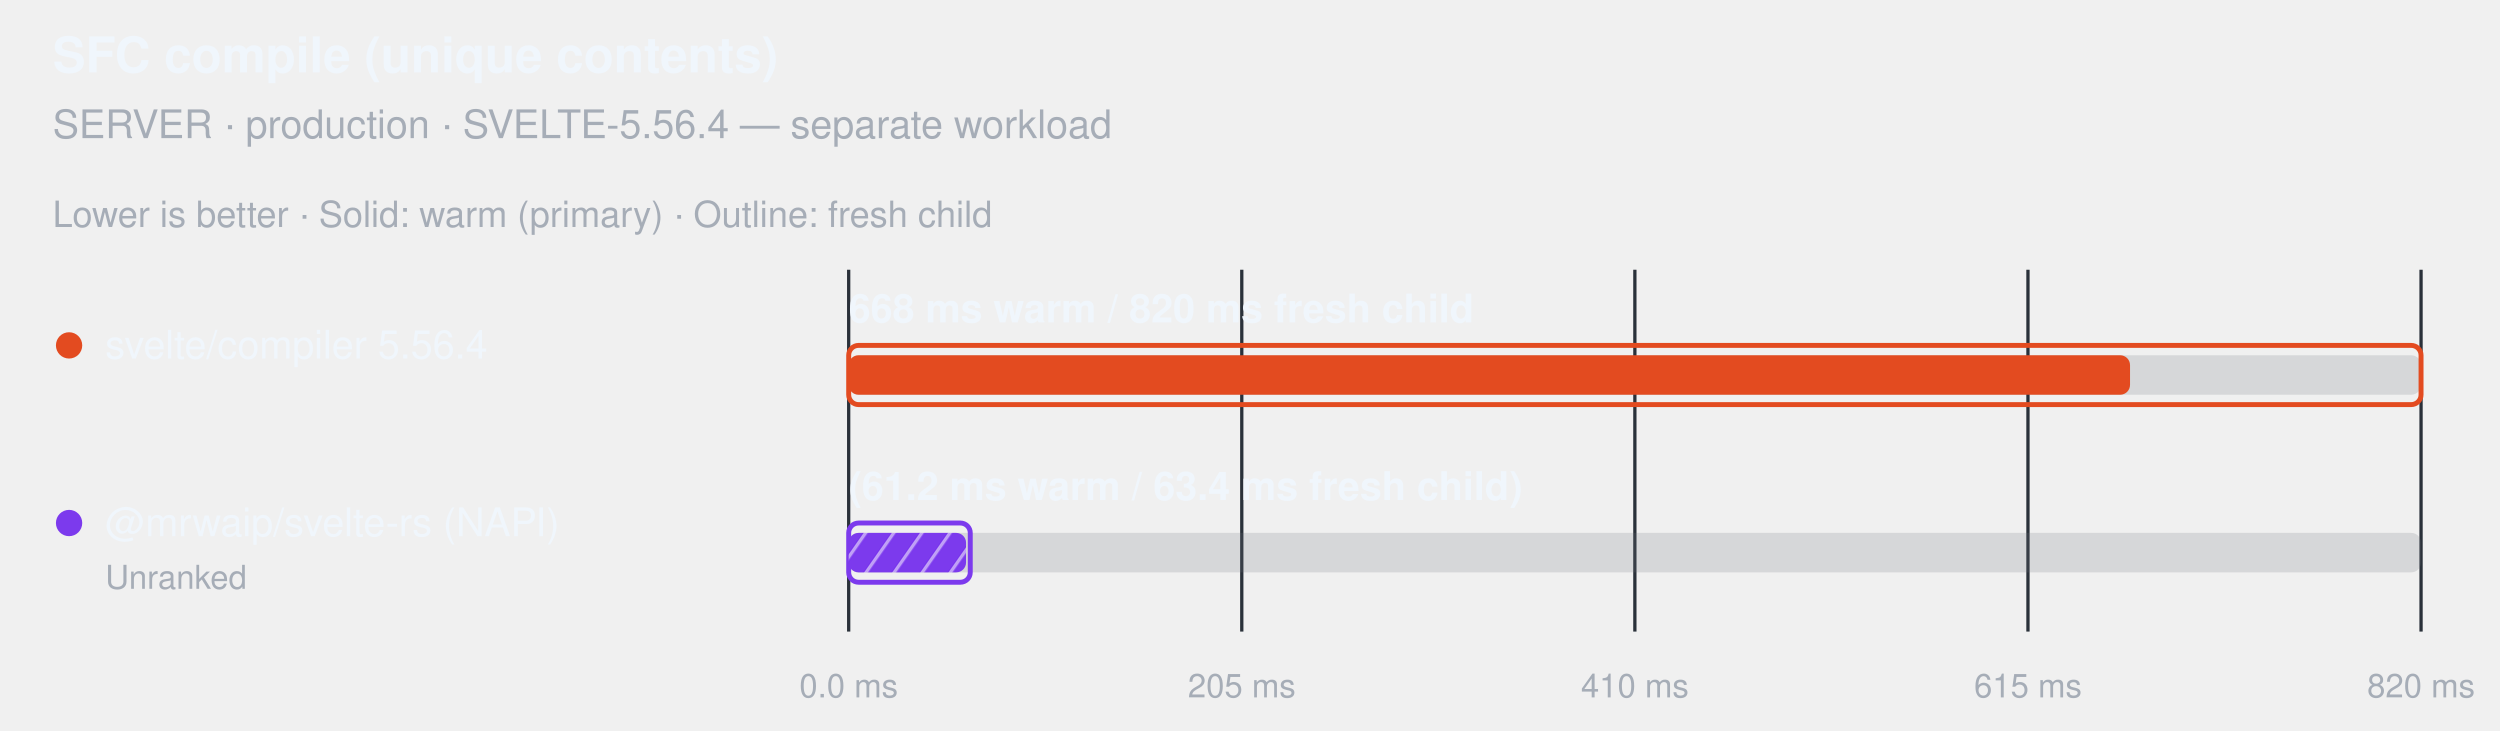
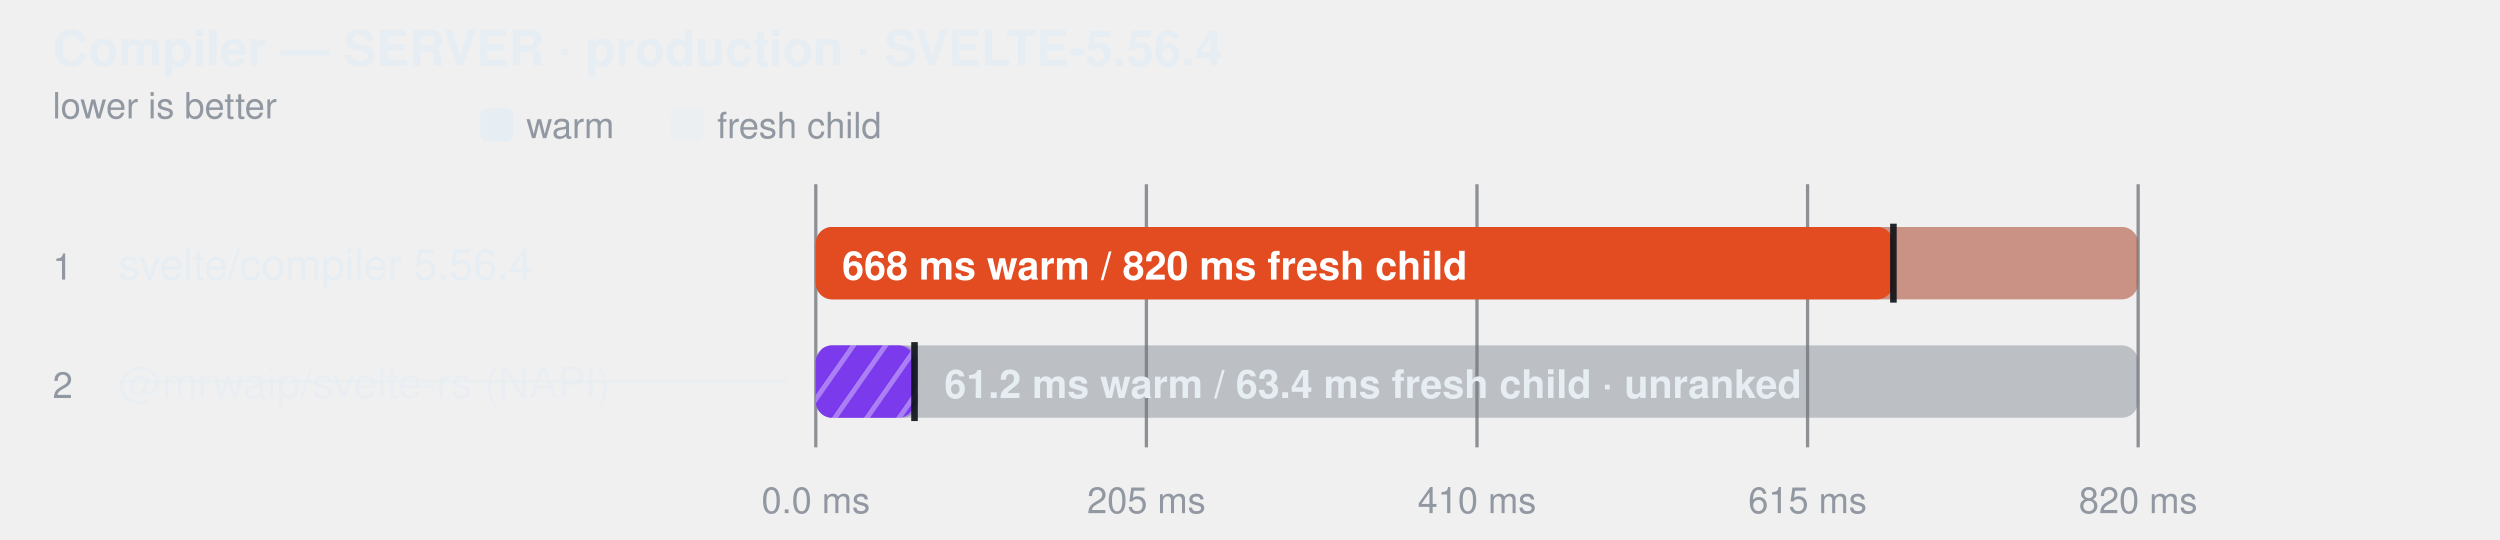
- <svg xmlns="http://www.w3.org/2000/svg" width="760" height="222" viewBox="0 0 760 222" role="img" aria-label="SFC compile (unique contents)">
-   <style>text{font-family:-apple-system,BlinkMacSystemFont,"Segoe UI",Helvetica,Arial,sans-serif;}</style>
-   <text x="16" y="22" fill="#f0f6fc" font-size="15" font-weight="600">SFC compile (unique contents)</text>
-   <text x="16" y="42" fill="#a6adb7" font-size="12">SERVER · production · SVELTE-5.56.4 — separate workload</text>
-   <text x="16" y="69" fill="#a6adb7" font-size="11">Lower is better · Solid: warm (primary) · Outline: fresh child</text>
-   <line x1="258" y1="82" x2="258" y2="192" stroke="#2a313a" />
-   <text x="258" y="212" fill="#a6adb7" font-size="10" text-anchor="middle">0.0 ms</text>
-   <line x1="377.5" y1="82" x2="377.5" y2="192" stroke="#2a313a" />
-   <text x="377.5" y="212" fill="#a6adb7" font-size="10" text-anchor="middle">205 ms</text>
-   <line x1="497" y1="82" x2="497" y2="192" stroke="#2a313a" />
-   <text x="497" y="212" fill="#a6adb7" font-size="10" text-anchor="middle">410 ms</text>
-   <line x1="616.5" y1="82" x2="616.5" y2="192" stroke="#2a313a" />
-   <text x="616.5" y="212" fill="#a6adb7" font-size="10" text-anchor="middle">615 ms</text>
-   <line x1="736" y1="82" x2="736" y2="192" stroke="#2a313a" />
-   <text x="736" y="212" fill="#a6adb7" font-size="10" text-anchor="middle">820 ms</text>
-   <g data-tool="svelte/compiler 5.56.4">
-     <circle cx="21" cy="105" r="4" fill="#e34b20" />
-     <text x="32" y="109" fill="#f0f6fc" font-size="12" font-weight="500">svelte/compiler 5.56.4</text>
-     <rect x="258" y="108" width="478" height="12" rx="3" fill="#6e768133" />
-     <rect data-series="fresh" x="258" y="105" width="478.00" height="18" rx="3" fill="none" stroke="#e34b20" stroke-width="1.5" />
-     <rect data-series="primary" x="258" y="108" width="389.53" height="12" rx="3" fill="#e34b20" />
-     <text x="258" y="98" fill="#f0f6fc" font-size="12" font-weight="600">668 ms warm / 820 ms fresh child</text>
-   </g>
-   <g data-tool="@mrwaip/svelte-rs (NAPI)">
-     <circle cx="21" cy="159" r="4" fill="#7c3aed" />
-     <text x="32" y="163" fill="#f0f6fc" font-size="12" font-weight="500">@mrwaip/svelte-rs (NAPI)</text>
-     <text x="32" y="179" fill="#a6adb7" font-size="10">Unranked</text>
-     <defs>
-       <pattern id="hatch-1" width="7" height="7" patternUnits="userSpaceOnUse" patternTransform="rotate(35)">
-         <rect width="7" height="7" fill="#7c3aed" />
-         <line x1="0" y1="0" x2="0" y2="7" stroke="#fff" stroke-width="2" stroke-opacity="0.5" />
-       </pattern>
-     </defs>
-     <rect x="258" y="162" width="478" height="12" rx="3" fill="#6e768133" />
-     <rect data-series="fresh" x="258" y="159" width="36.96" height="18" rx="3" fill="none" stroke="#7c3aed" stroke-width="1.5" />
-     <rect data-series="primary" x="258" y="162" width="35.68" height="12" rx="3" fill="url(#hatch-1)" />
-     <text x="258" y="152" fill="#f0f6fc" font-size="12" font-weight="600">(61.2 ms warm / 63.4 ms fresh child)</text>
-   </g>
+ <svg xmlns="http://www.w3.org/2000/svg" width="760" height="164" viewBox="0 0 760 164" role="img" aria-label="Compiler — SERVER · production · SVELTE-5.56.4">
+   <style>
+     text { font-family: -apple-system, BlinkMacSystemFont, "Segoe UI", Helvetica, Arial, sans-serif; }
+   </style>
+   <defs>
+     <pattern id="hatch-1" width="8" height="8" patternUnits="userSpaceOnUse" patternTransform="rotate(35)">
+       <rect width="8" height="8" fill="#7c3aed" />
+       <line x1="0" y1="0" x2="0" y2="8" stroke="#fff" stroke-width="3" opacity="0.35" />
+     </pattern>
+   </defs>
+   <text fill="#e6edf3" x="16" y="20" font-size="15" font-weight="600">Compiler — SERVER · production · SVELTE-5.56.4</text>
+   <text fill="#9198a1" x="16" y="36" font-size="11">lower is better</text>
+   <rect x="146" y="33" width="10" height="10" rx="2" fill="#e6edf3" />
+   <text fill="#9198a1" x="160" y="42" font-size="11">warm</text>
+   <rect x="204" y="33" width="10" height="10" rx="2" fill="#e6edf3" fill-opacity="0.38" />
+   <text fill="#9198a1" x="218" y="42" font-size="11">fresh child</text>
+   <line x1="248" y1="56" x2="248" y2="136" stroke="#3d444d" stroke-opacity="0.55" />
+   <text fill="#9198a1" x="248" y="156" text-anchor="middle" font-size="11">0.0 ms</text>
+   <line x1="348.5" y1="56" x2="348.5" y2="136" stroke="#3d444d" stroke-opacity="0.55" />
+   <text fill="#9198a1" x="348.5" y="156" text-anchor="middle" font-size="11">205 ms</text>
+   <line x1="449" y1="56" x2="449" y2="136" stroke="#3d444d" stroke-opacity="0.55" />
+   <text fill="#9198a1" x="449" y="156" text-anchor="middle" font-size="11">410 ms</text>
+   <line x1="549.5" y1="56" x2="549.5" y2="136" stroke="#3d444d" stroke-opacity="0.55" />
+   <text fill="#9198a1" x="549.5" y="156" text-anchor="middle" font-size="11">615 ms</text>
+   <line x1="650" y1="56" x2="650" y2="136" stroke="#3d444d" stroke-opacity="0.55" />
+   <text fill="#9198a1" x="650" y="156" text-anchor="middle" font-size="11">820 ms</text>
+   <text fill="#9198a1" x="16" y="85" font-size="11">1</text>
+   <text fill="#e6edf3" x="36" y="85" font-size="13">svelte/compiler 5.56.4</text>
+   <rect x="248" y="69" width="402" height="22" rx="5" fill="#6e768166" />
+   <rect x="248" y="69" width="402.0" height="22" rx="5" fill="#e34b20" fill-opacity="0.38" />
+   <rect x="248" y="69" width="327.6" height="22" rx="5" fill="#e34b20" fill-opacity="1" />
+   <line x1="575.597" y1="68" x2="575.597" y2="92" stroke="#0d1117" stroke-width="2" stroke-opacity="0.9" />
+   <text fill="#ffffff" x="256" y="85" font-size="12" font-weight="600">668 ms warm / 820 ms fresh child</text>
+   <text fill="#9198a1" x="16" y="121" font-size="11">2</text>
+   <text fill="#e6edf3" x="36" y="121" font-size="13" fill-opacity="0.62">@mrwaip/svelte-rs (NAPI)</text>
+   <line x1="36" y1="116" x2="240" y2="116" stroke="#e6edf3" stroke-opacity="0.45" />
+   <rect x="248" y="105" width="402" height="22" rx="5" fill="#6e768166" />
+   <rect x="248" y="105" width="31.1" height="22" rx="5" fill="url(#hatch-1)" fill-opacity="0.38" />
+   <rect x="248" y="105" width="30.0" height="22" rx="5" fill="url(#hatch-1)" fill-opacity="1" />
+   <line x1="278.01" y1="104" x2="278.01" y2="128" stroke="#0d1117" stroke-width="2" stroke-opacity="0.9" />
+   <text fill="#e6edf3" x="287.083" y="121" font-size="12" font-weight="600">61.2 ms warm / 63.4 ms fresh child · unranked</text>
</svg>
